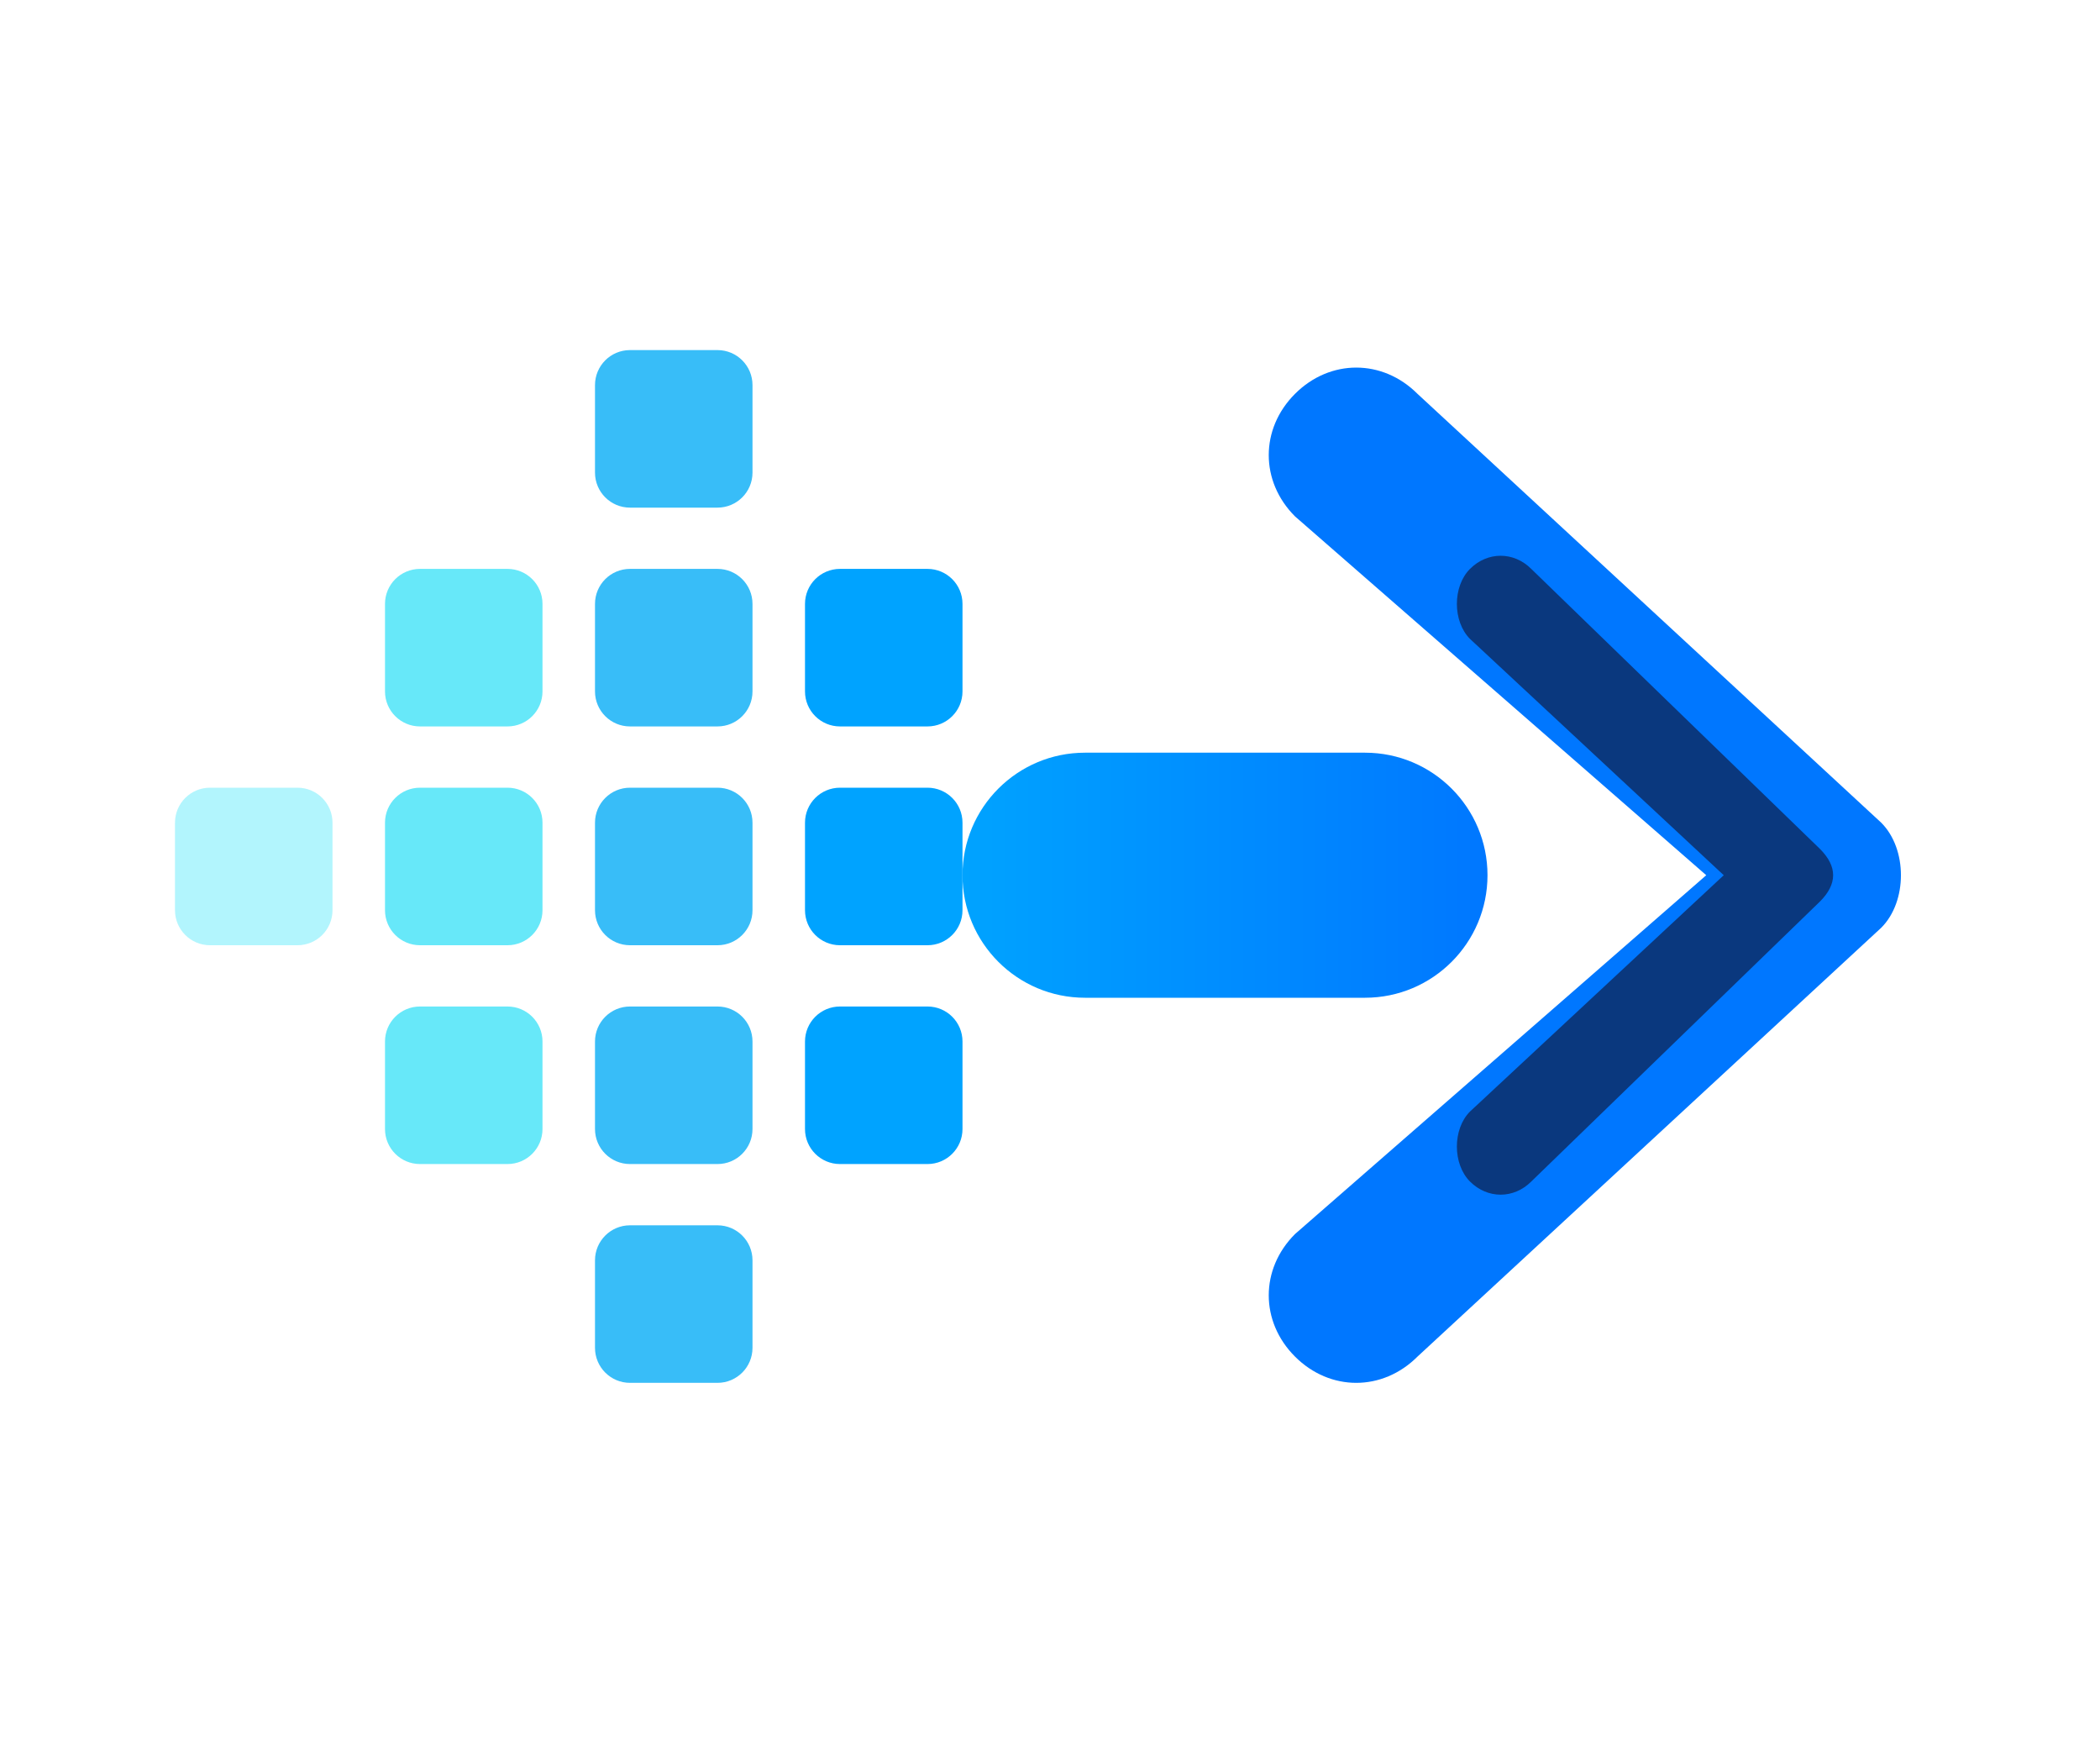
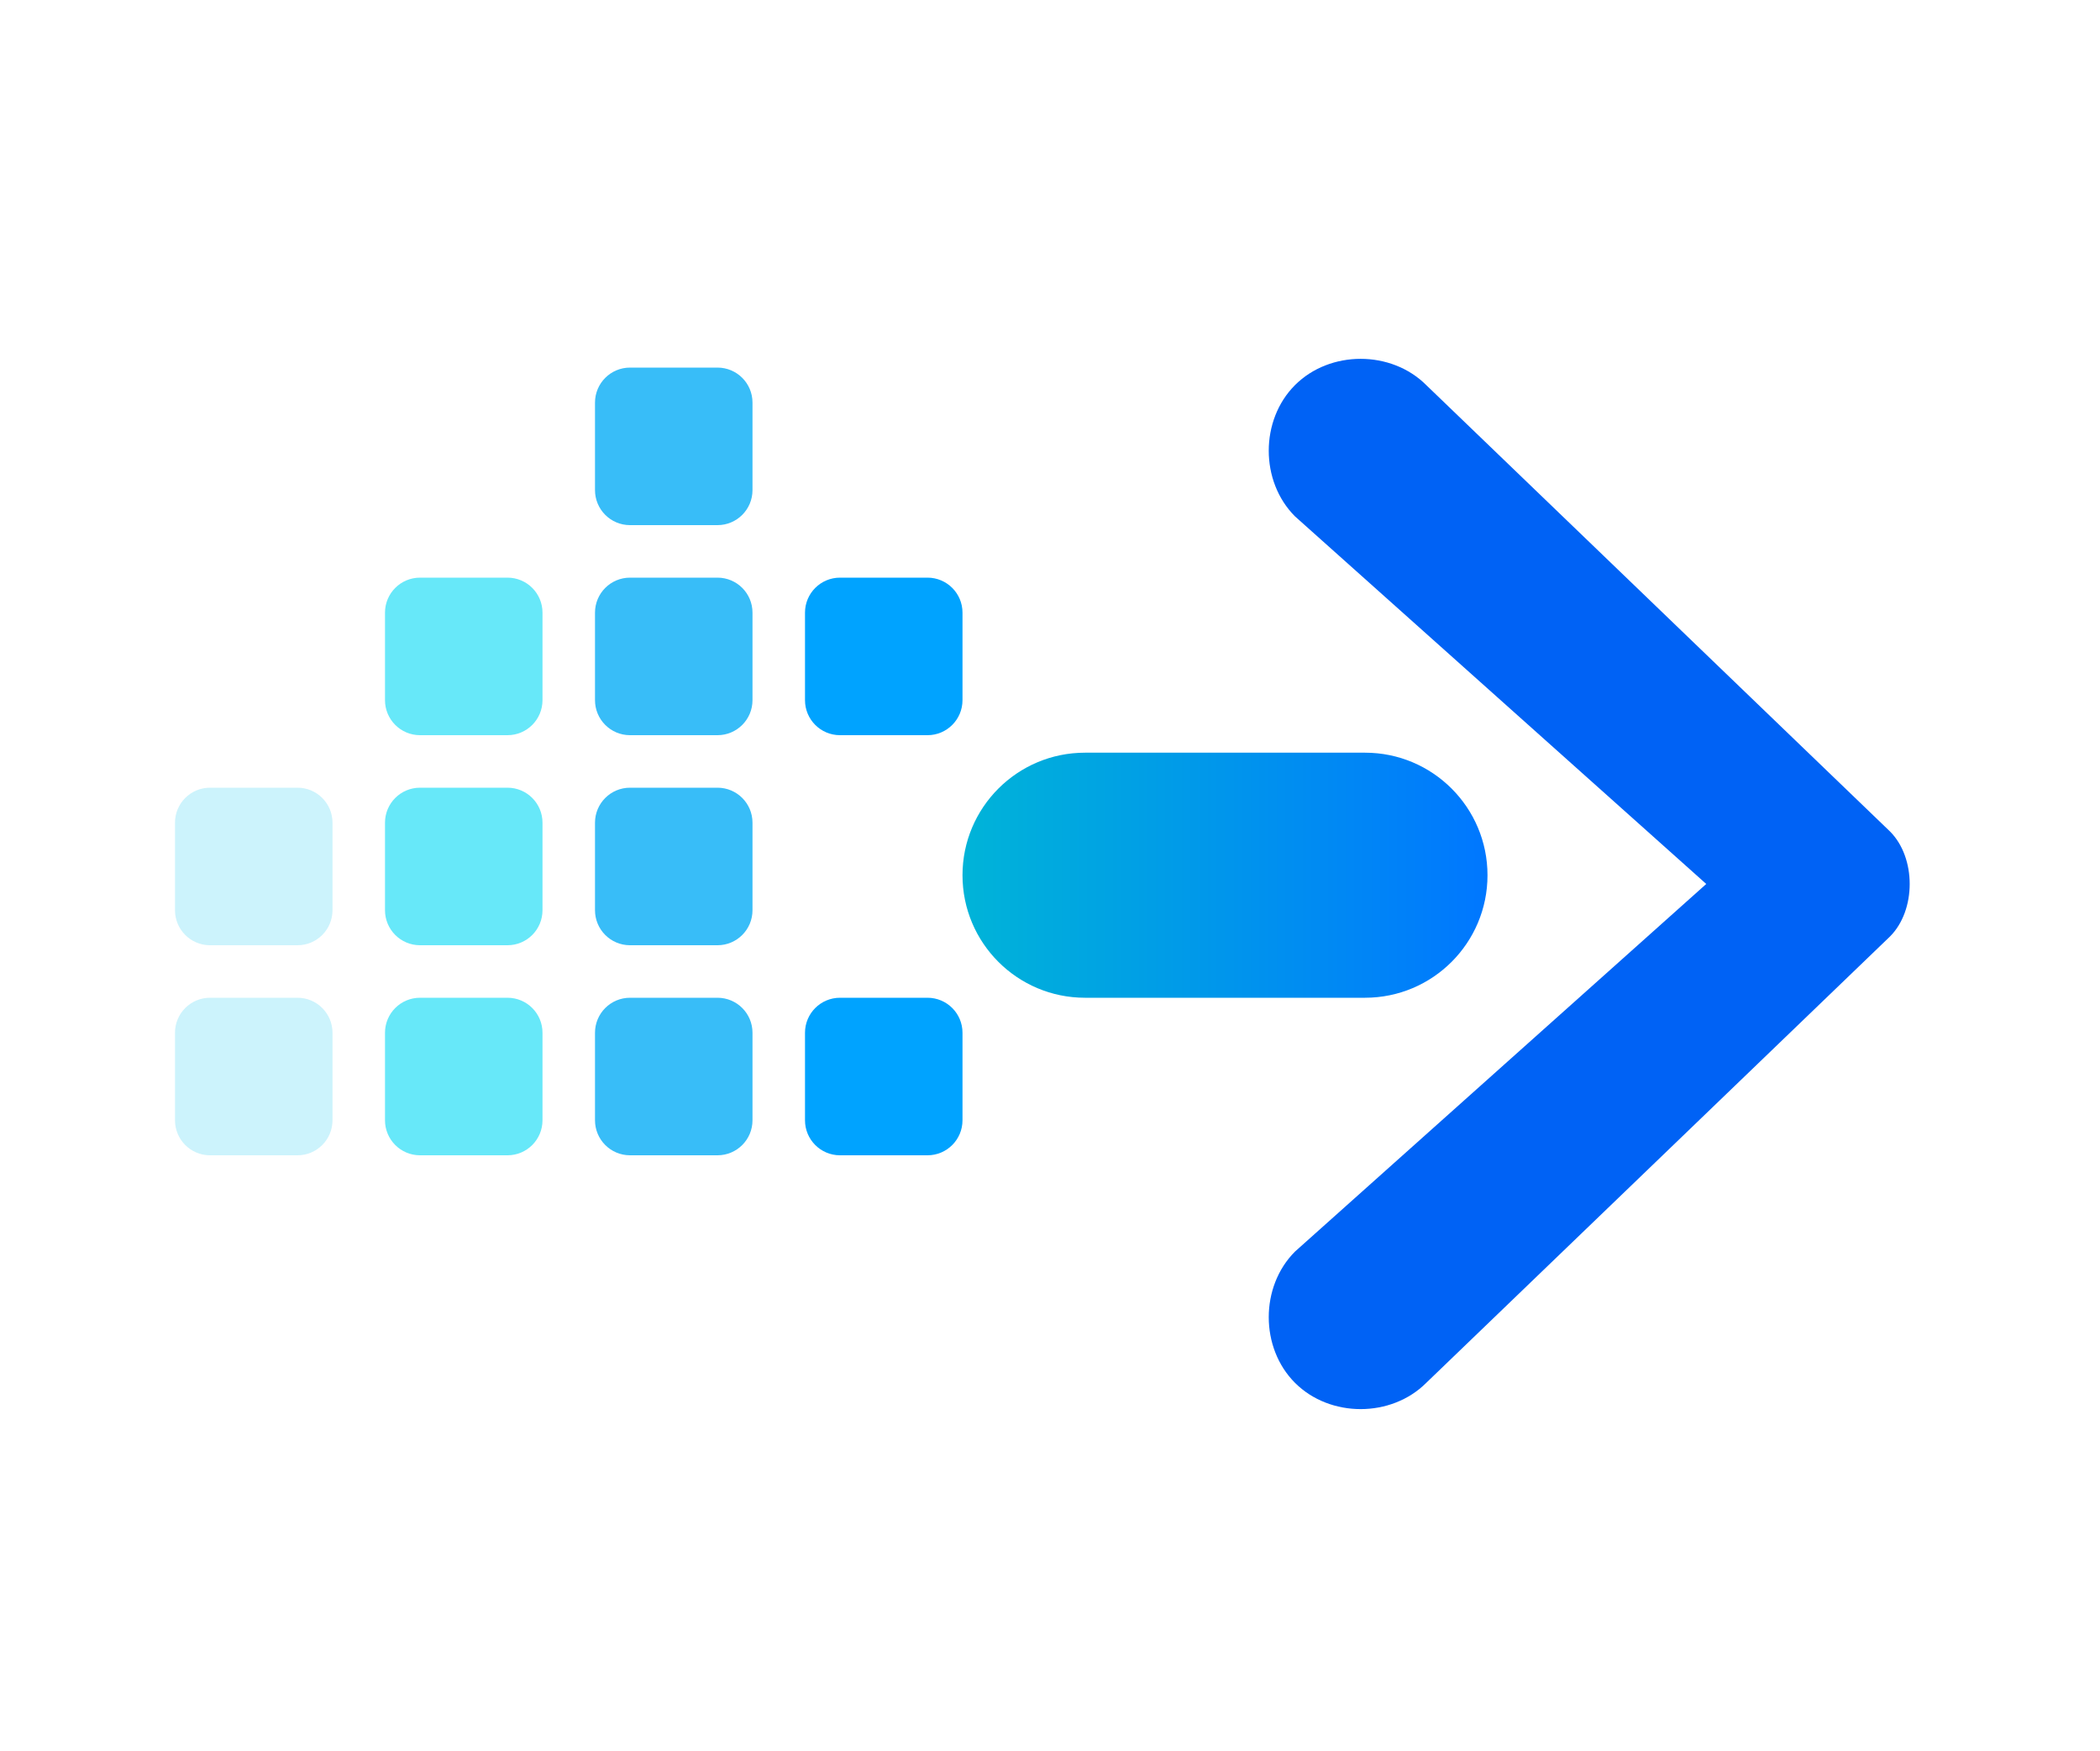
<svg xmlns="http://www.w3.org/2000/svg" viewBox="0 0 240 200" fill="none">
-   <rect x="20" y="90" width="18" height="18" rx="4" fill="#A5F3FC" fill-opacity="0.85" />
-   <rect x="44" y="65" width="18" height="18" rx="4" fill="#67E8F9" />
-   <rect x="44" y="90" width="18" height="18" rx="4" fill="#67E8F9" />
-   <rect x="44" y="115" width="18" height="18" rx="4" fill="#67E8F9" />
-   <rect x="68" y="40" width="18" height="18" rx="4" fill="#38BDF8" />
-   <rect x="68" y="65" width="18" height="18" rx="4" fill="#38BDF8" />
-   <rect x="68" y="90" width="18" height="18" rx="4" fill="#38BDF8" />
-   <rect x="68" y="115" width="18" height="18" rx="4" fill="#38BDF8" />
-   <rect x="68" y="140" width="18" height="18" rx="4" fill="#38BDF8" />
-   <rect x="92" y="65" width="18" height="18" rx="4" fill="#00A3FF" />
-   <rect x="92" y="90" width="18" height="18" rx="4" fill="#00A3FF" />
-   <rect x="92" y="115" width="18" height="18" rx="4" fill="#00A3FF" />
-   <rect x="110" y="86" width="60" height="28" rx="14" fill="url(#arrow-grad)" />
-   <path d="M148 45 C152 41 158 41 162 45 L215 94 C218 97 218 103 215 106 L162 155 C158 159 152 159 148 155 C144 151 144 145 148 141 L195 100 L148 59 C144 55 144 49 148 45 Z" fill="#0077FF" />
-   <path d="M168 65 C170 63 173 63 175 65 L208 97 C210 99 210 101 208 103 L175 135 C173 137 170 137 168 135 C166 133 166 129 168 127 L197 100 L168 73 C166 71 166 67 168 65 Z" fill="#0A387E" />
  <defs>
-     <linearGradient id="arrow-grad" x1="110" y1="100" x2="170" y2="100" gradientUnits="userSpaceOnUse">
-       <stop stop-color="#00A3FF" />
+     <linearGradient id="kv-icon-shaft" x1="110" y1="100" x2="170" y2="100" gradientUnits="userSpaceOnUse">
+       <stop stop-color="#00B4D8" />
      <stop offset="1" stop-color="#0077FF" />
    </linearGradient>
  </defs>
+   <rect x="20" y="90" width="18" height="18" rx="4" fill="#BAEEFB" fill-opacity="0.75" />
+   <rect x="20" y="114" width="18" height="18" rx="4" fill="#BAEEFB" fill-opacity="0.75" />
+   <rect x="44" y="66" width="18" height="18" rx="4" fill="#67E8F9" />
+   <rect x="44" y="90" width="18" height="18" rx="4" fill="#67E8F9" />
+   <rect x="44" y="114" width="18" height="18" rx="4" fill="#67E8F9" />
+   <rect x="68" y="42" width="18" height="18" rx="4" fill="#38BDF8" />
+   <rect x="68" y="66" width="18" height="18" rx="4" fill="#38BDF8" />
+   <rect x="68" y="90" width="18" height="18" rx="4" fill="#38BDF8" />
+   <rect x="68" y="114" width="18" height="18" rx="4" fill="#38BDF8" />
+   <rect x="92" y="66" width="18" height="18" rx="4" fill="#00A3FF" />
+   <rect x="92" y="114" width="18" height="18" rx="4" fill="#00A3FF" />
+   <rect x="110" y="86" width="60" height="28" rx="14" fill="url(#kv-icon-shaft)" />
+   <path d="M148 44 C152 40 159 40 163 44 L216 95 C219 98 219 104 216 107 L163 158 C159 162 152 162 148 158 C144 154 144 147 148 143 L195 101 L148 59 C144 55 144 48 148 44 Z" fill="#0062F5" />
</svg>
